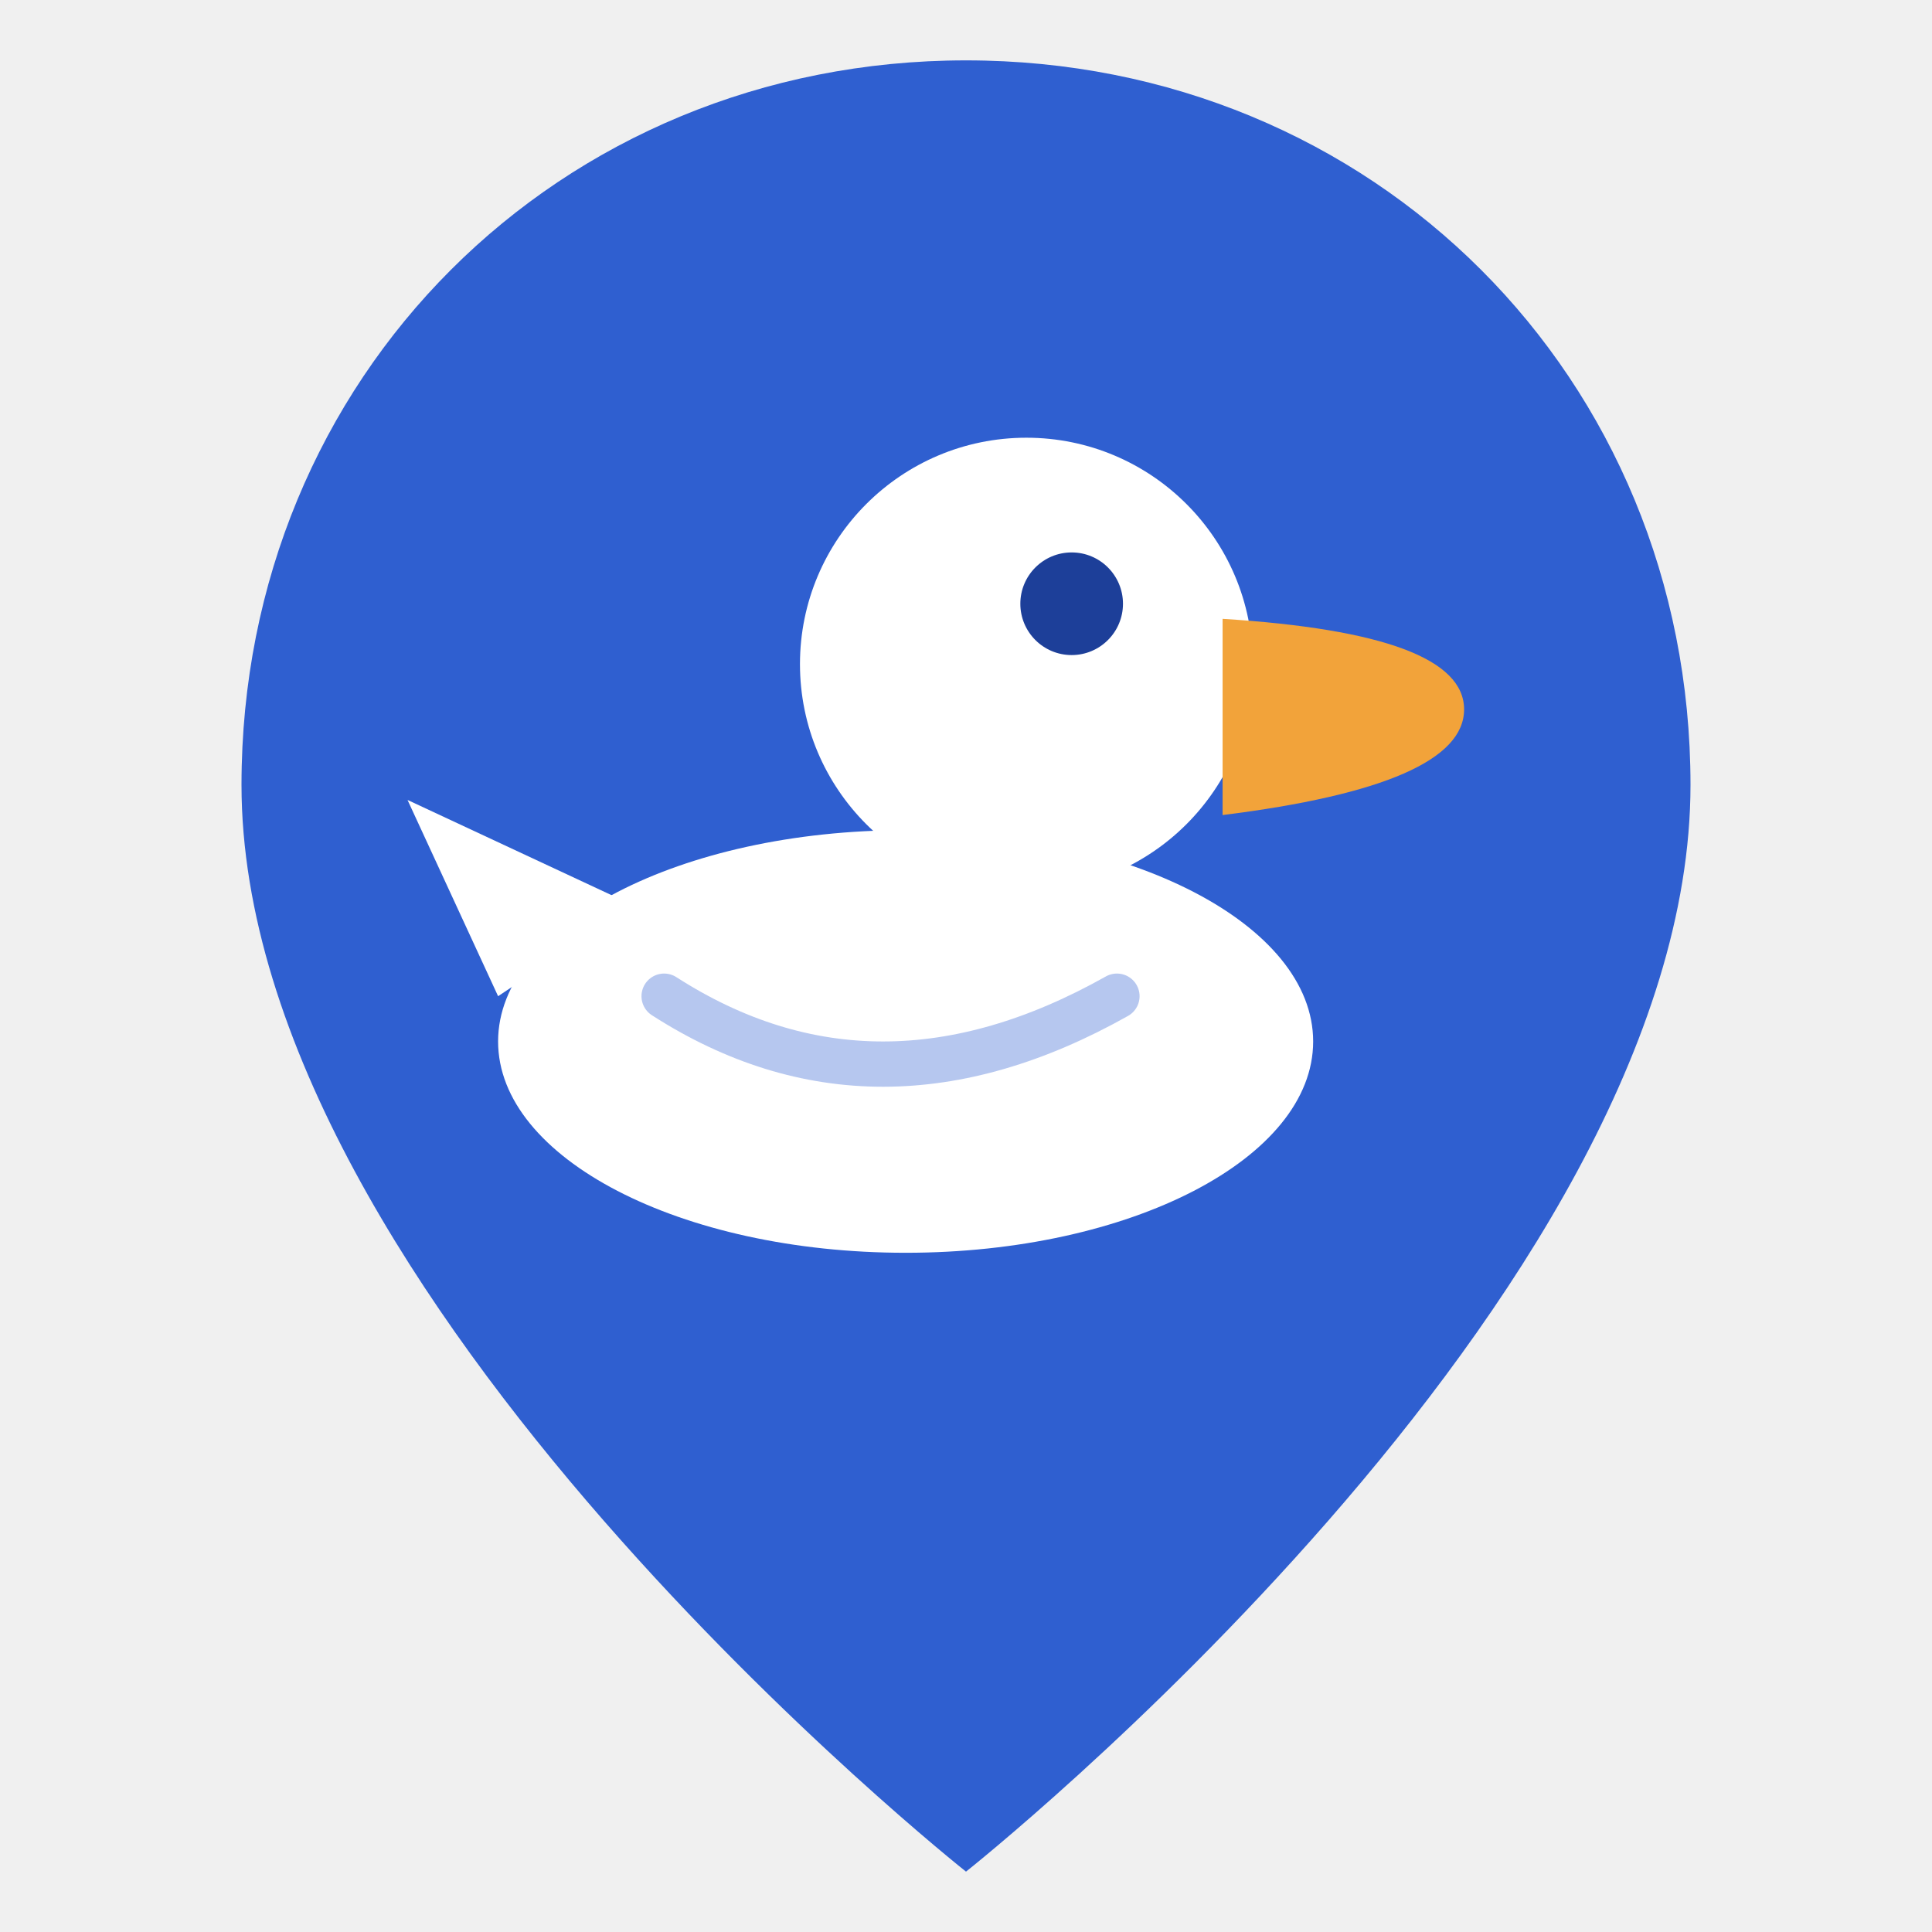
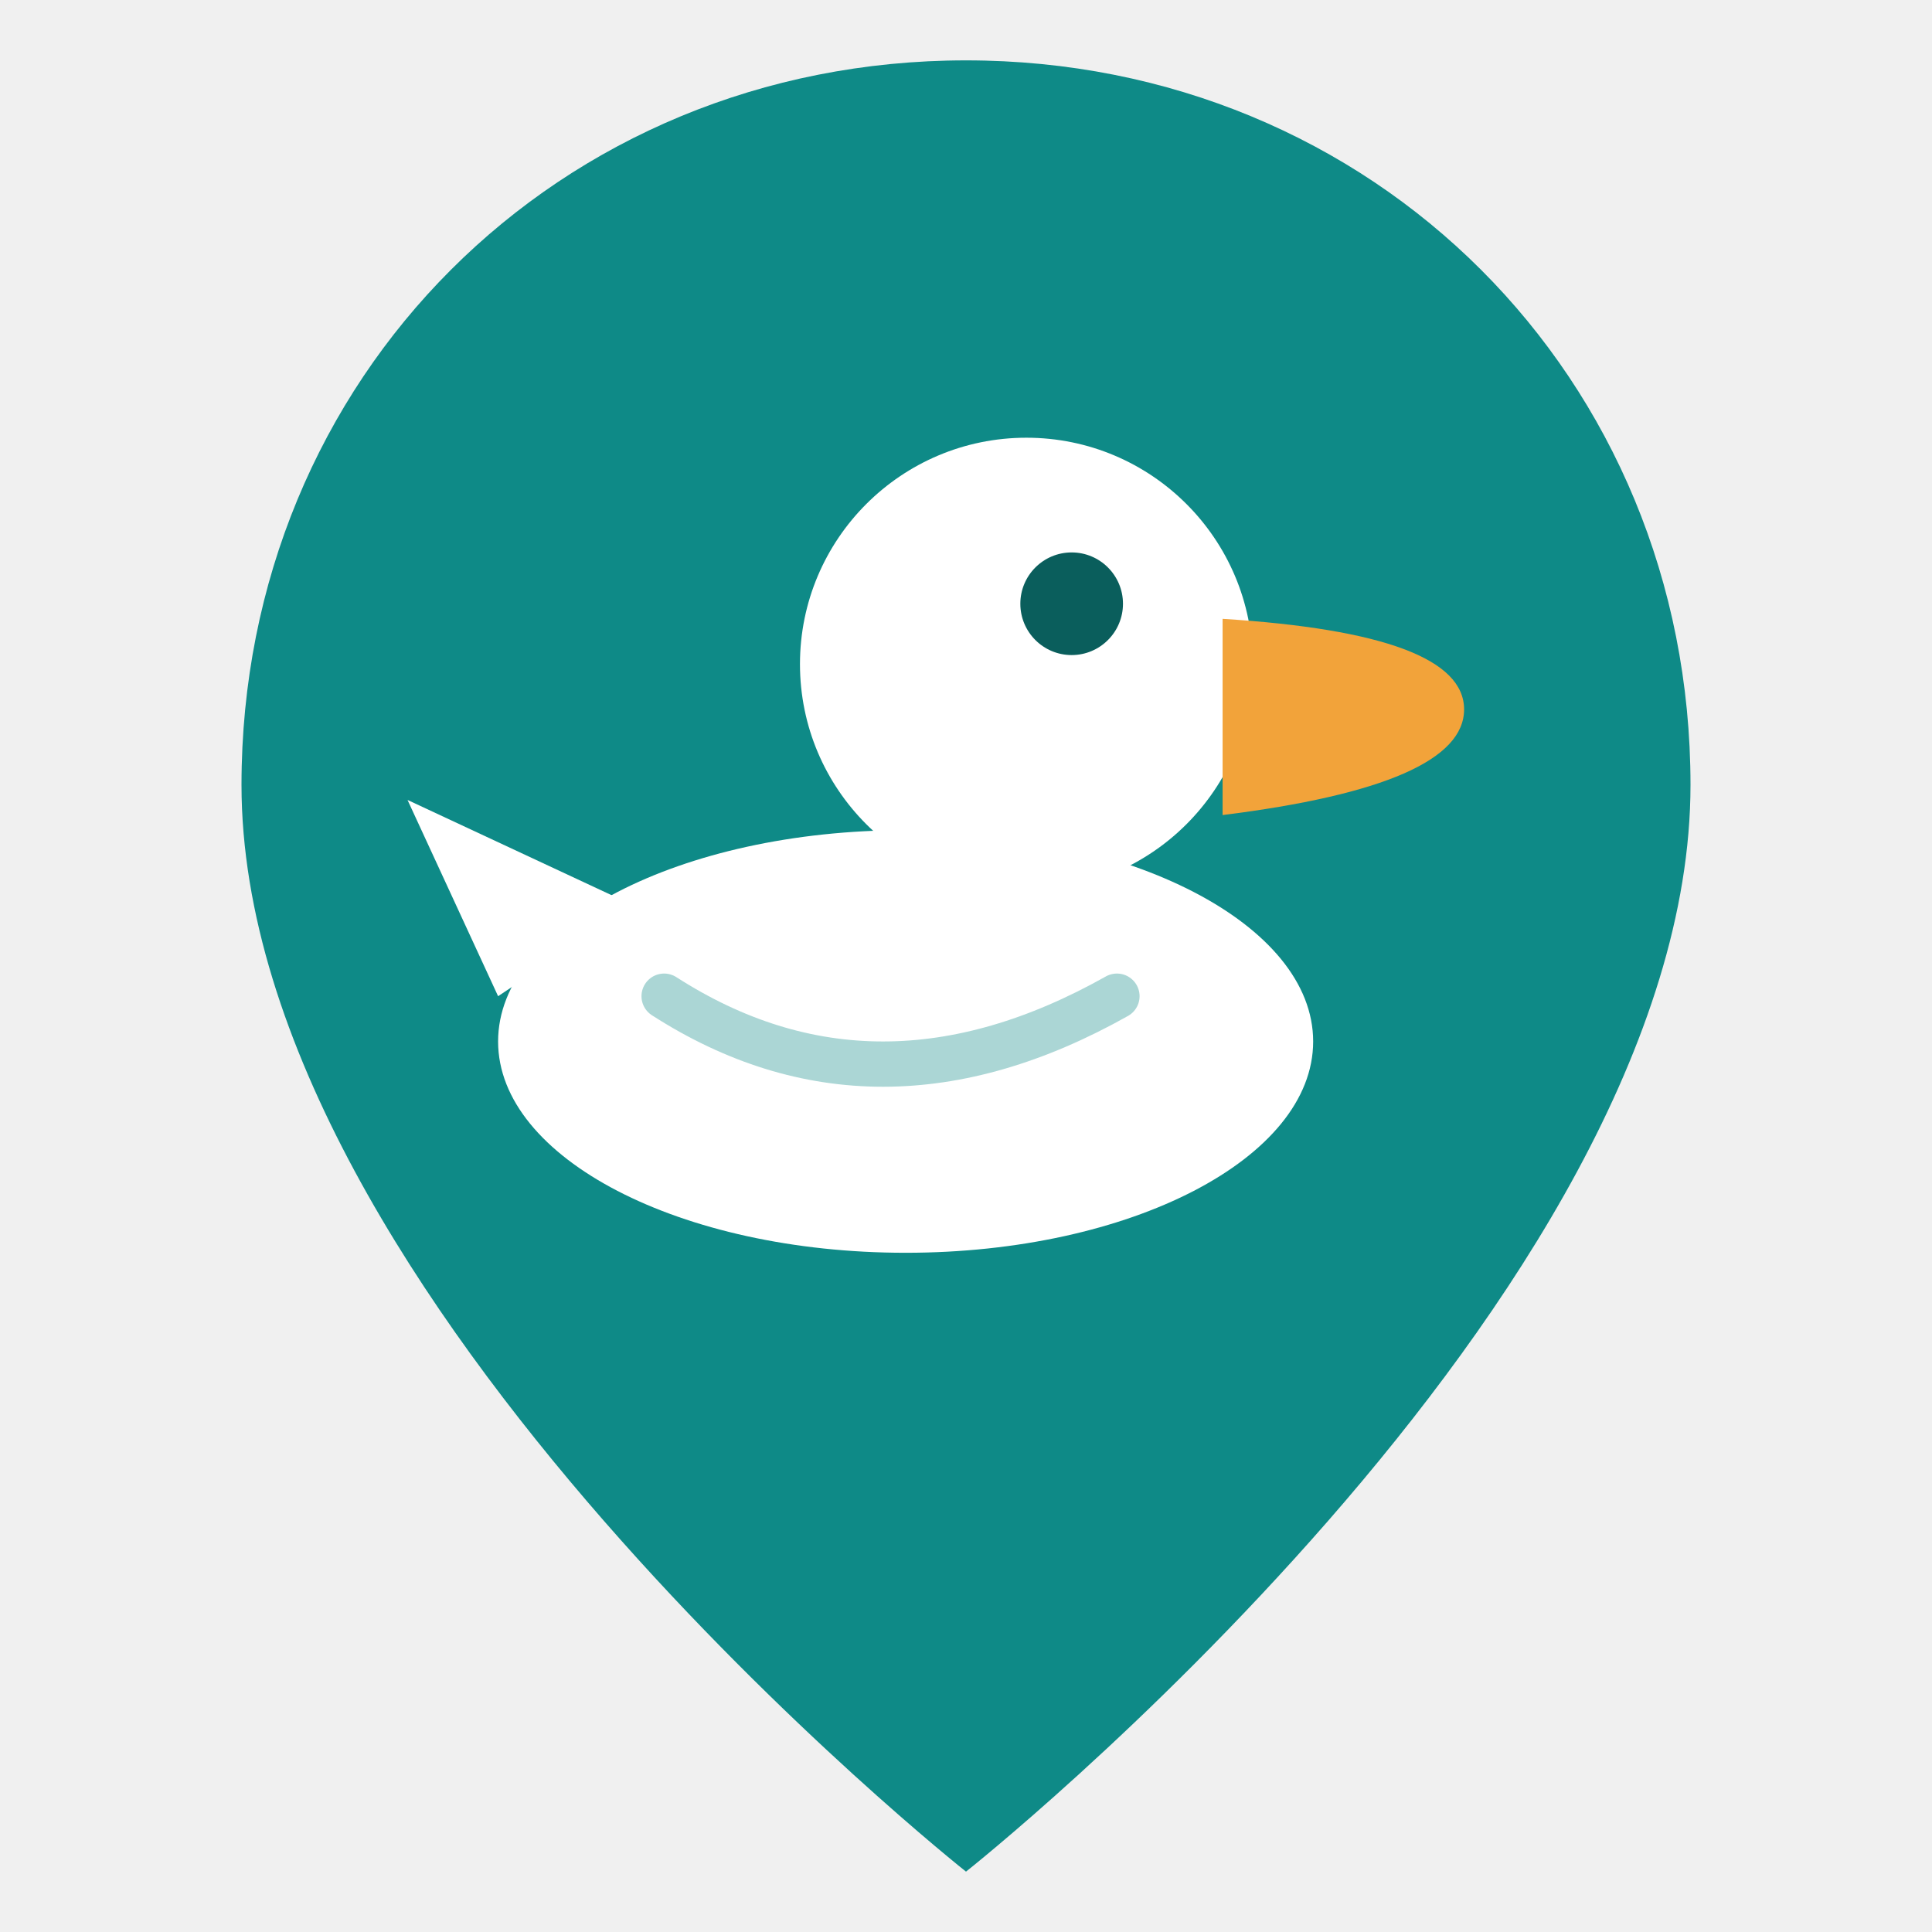
<svg xmlns="http://www.w3.org/2000/svg" viewBox="0 0 128 128" width="128" height="128">
-   <path d="M64 4C37 4 16 25 16 52c0 34 48 72 48 72s48-38 48-72C112 25 91 4 64 4z" fill="#2F5FD0" />
+   <path d="M64 4C37 4 16 25 16 52c0 34 48 72 48 72s48-38 48-72C112 25 91 4 64 4z" fill="#0E8A87" />
  <path d="M33 66l-6-13 15 7z" fill="#fff" />
  <ellipse cx="60" cy="69" rx="27" ry="14" fill="#fff" />
  <circle cx="68" cy="44" r="15" fill="#fff" />
  <path d="M81 41q16 1 16 6t-16 7z" fill="#F2A33A" />
-   <circle cx="71" cy="40" r="3.4" fill="#1D3F99" />
-   <path d="M44 66q14 9 30 0" fill="none" stroke="#2F5FD0" stroke-width="3" stroke-linecap="round" opacity=".35" />
+   <circle cx="71" cy="40" r="3.4" fill="#0A5E5C" />
+   <path d="M44 66q14 9 30 0" fill="none" stroke="#0E8A87" stroke-width="3" stroke-linecap="round" opacity=".35" />
</svg>
